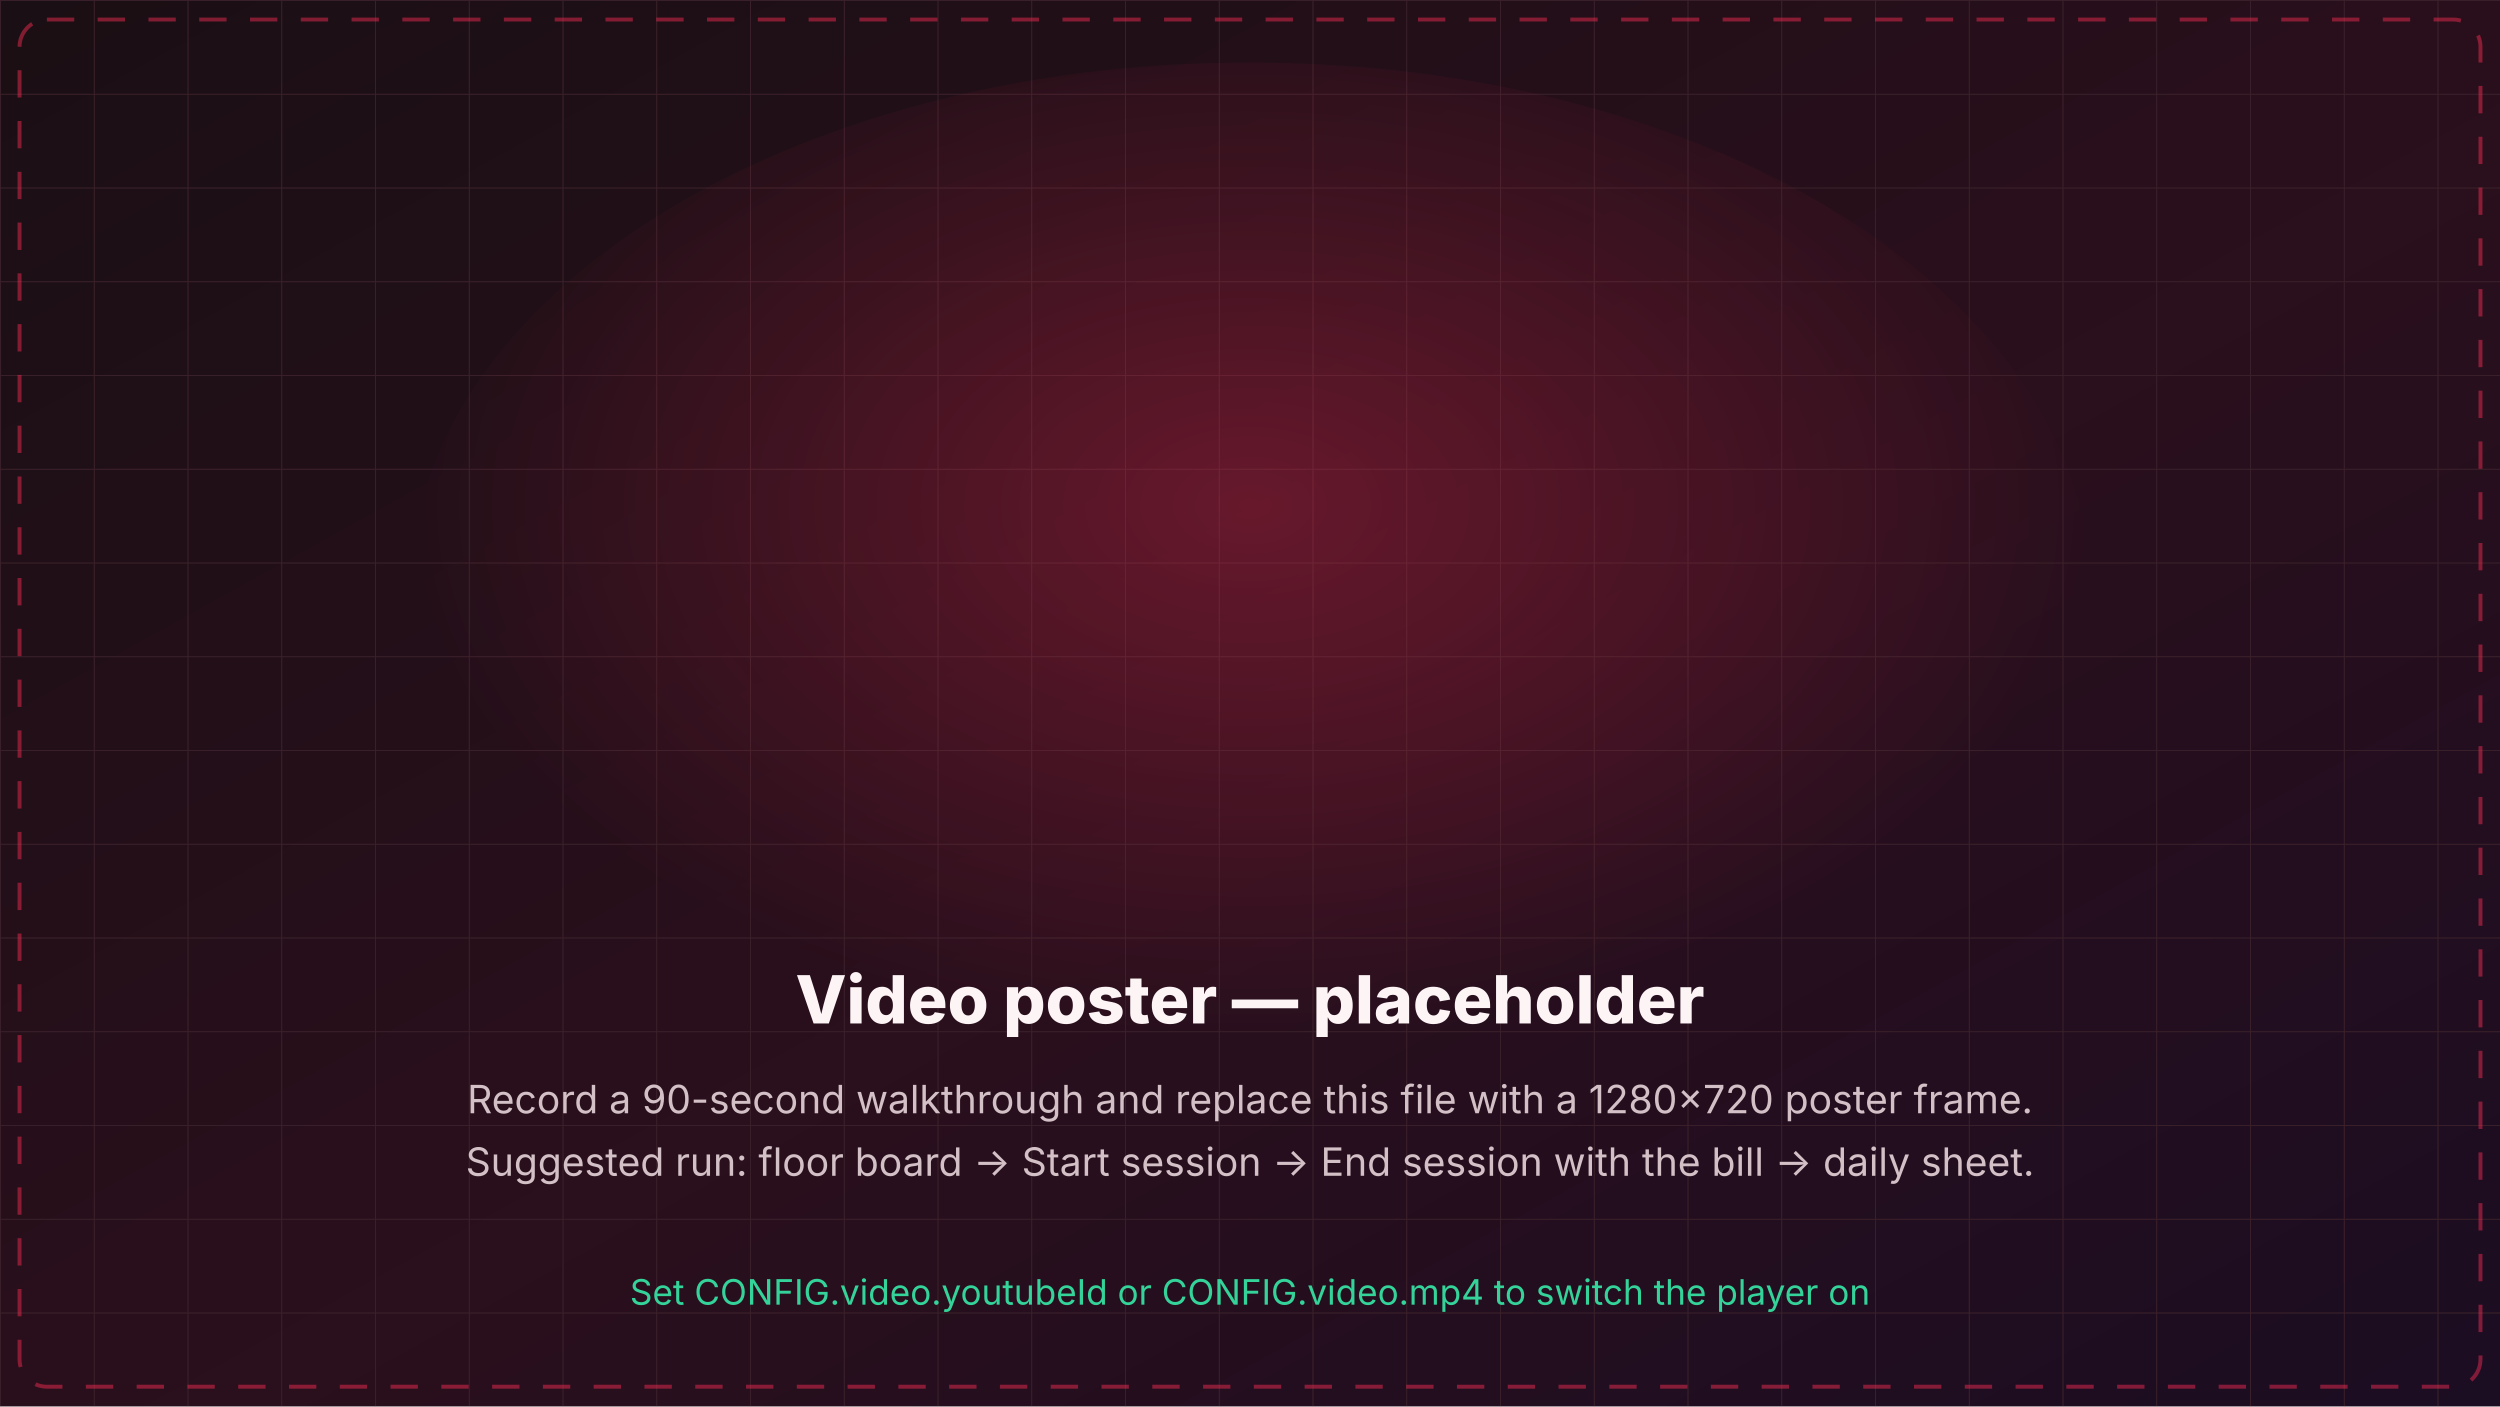
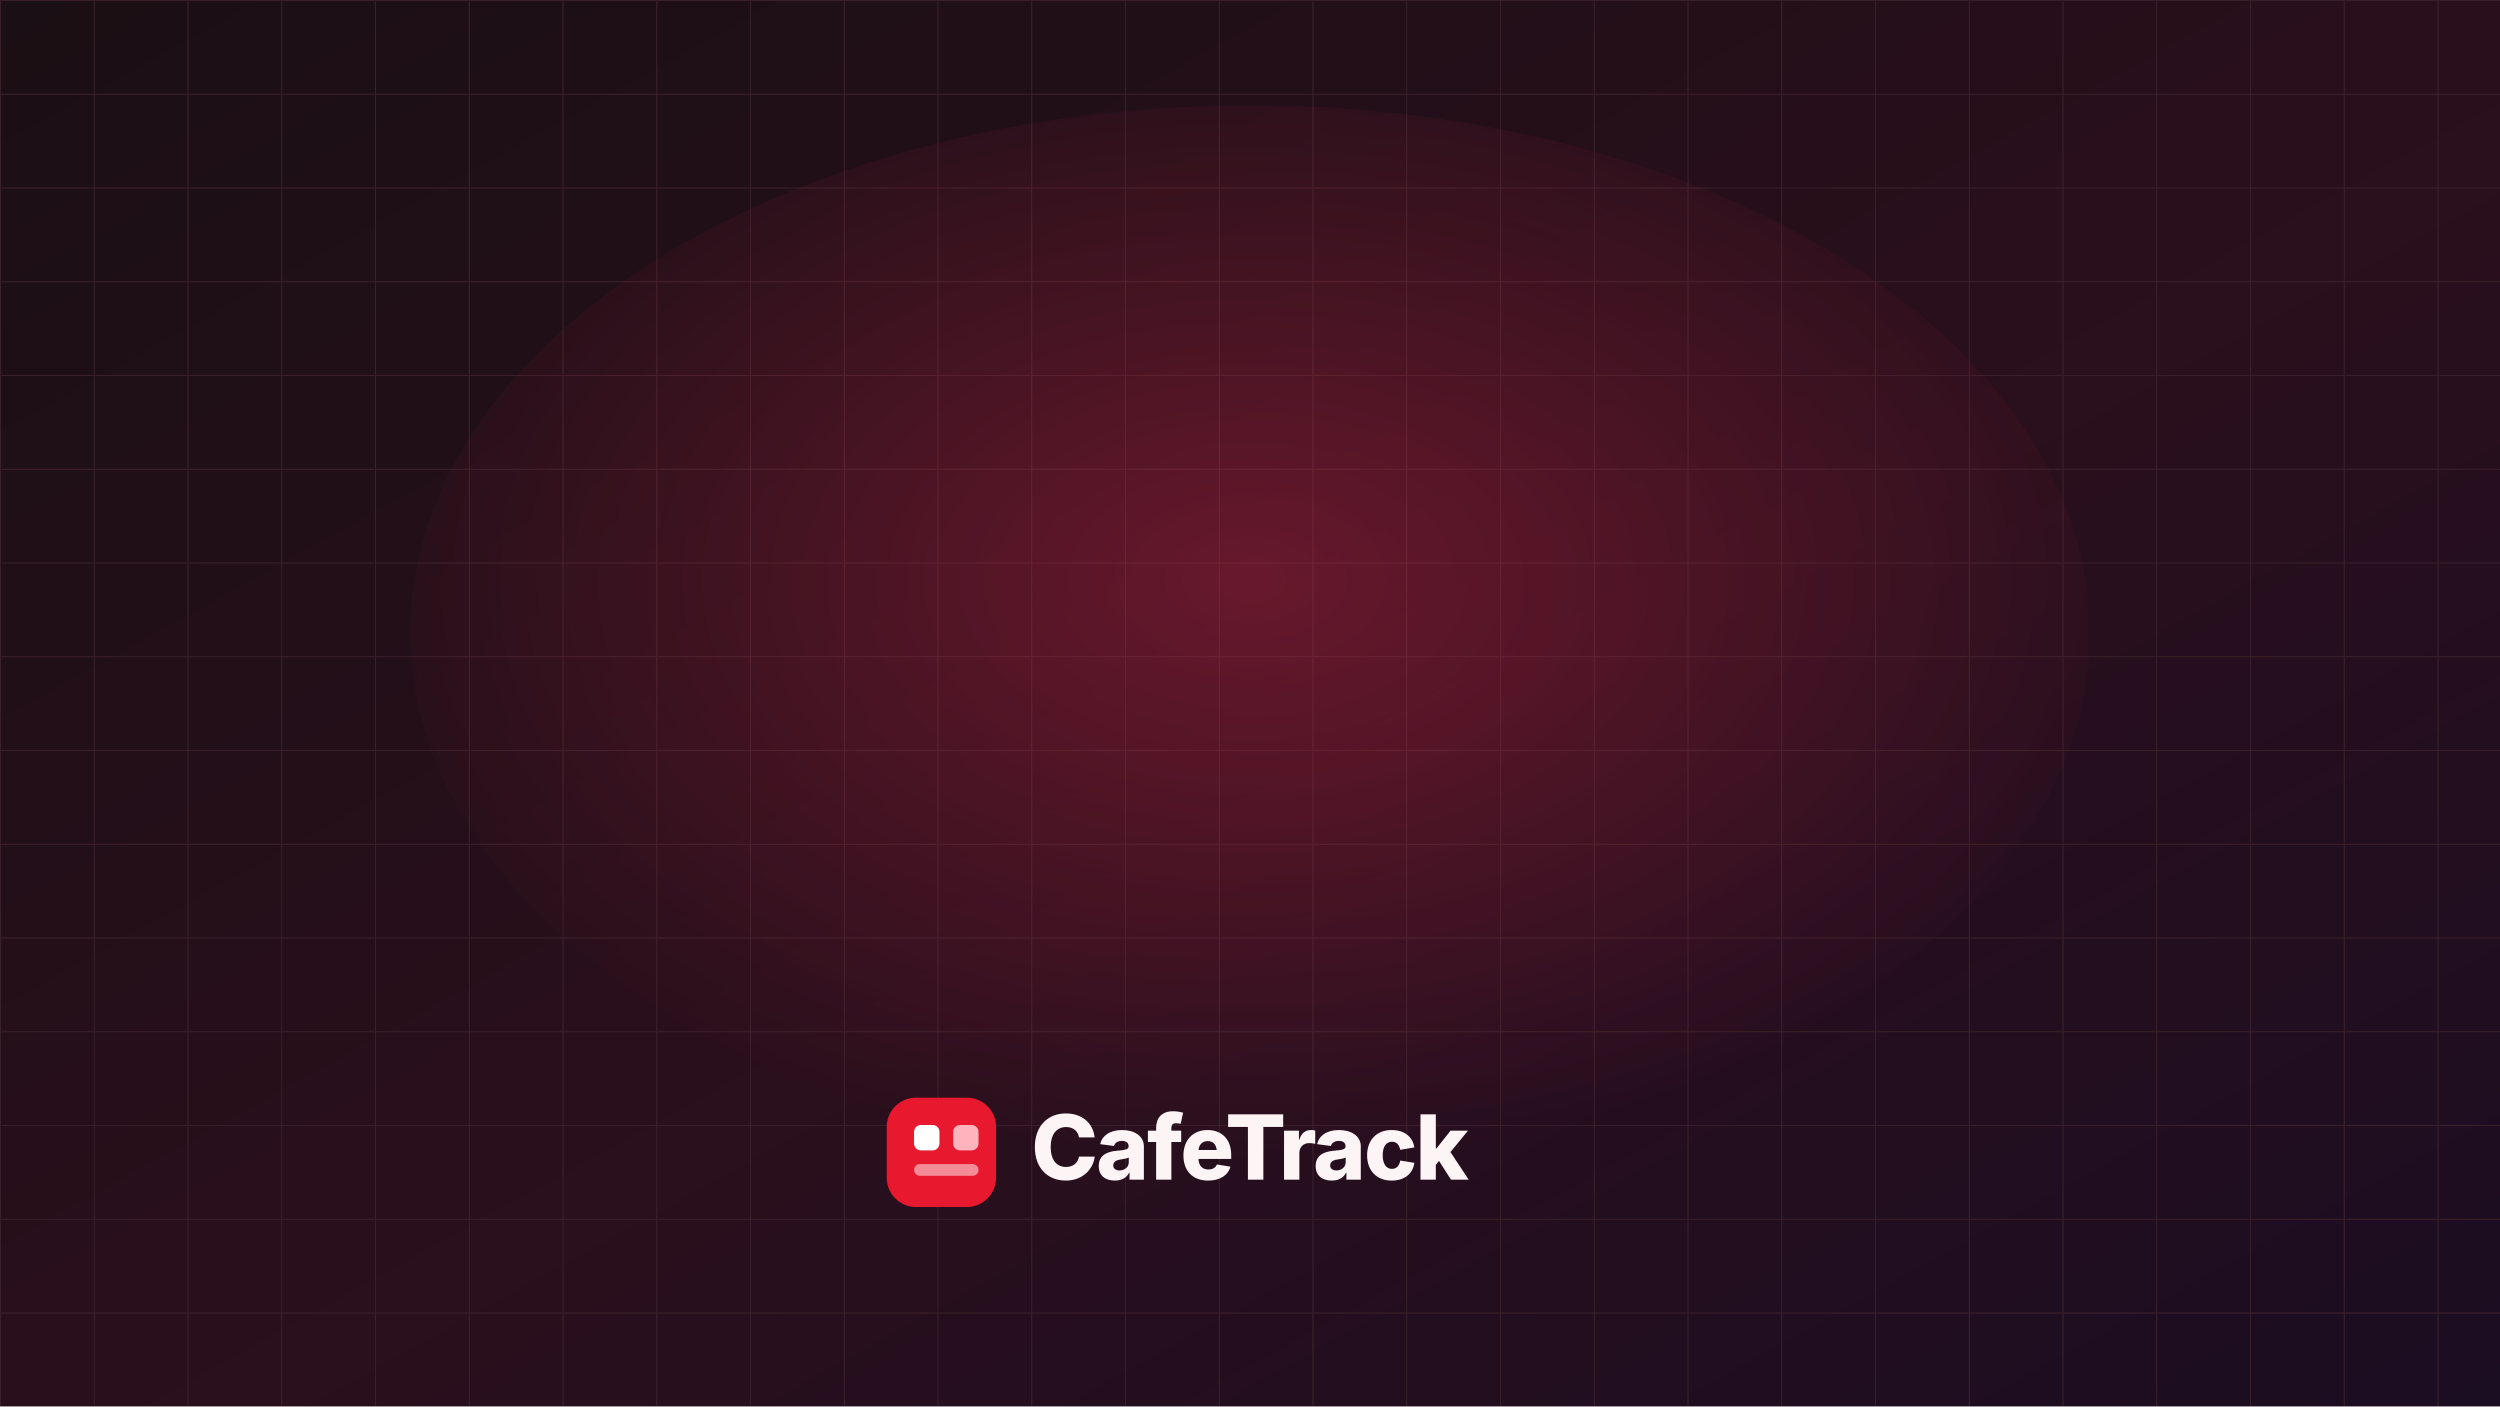
- <svg xmlns="http://www.w3.org/2000/svg" width="1280" height="720" viewBox="0 0 1280 720" role="img" aria-label="Video poster placeholder">
+ <svg xmlns="http://www.w3.org/2000/svg" width="1280" height="720" viewBox="0 0 1280 720" role="presentation">
  <defs>
    <linearGradient id="bg" x1="0" y1="0" x2="1" y2="1">
      <stop offset="0" stop-color="#1a0f14" />
      <stop offset=".55" stop-color="#2a0f1c" />
      <stop offset="1" stop-color="#1b0d22" />
    </linearGradient>
-     <radialGradient id="glow" cx=".5" cy=".42" r=".5">
+     <radialGradient id="glow" cx=".5" cy=".45" r=".55">
      <stop offset="0" stop-color="#ff2d55" stop-opacity=".30" />
      <stop offset="1" stop-color="#ff2d55" stop-opacity="0" />
    </radialGradient>
    <pattern id="g" width="48" height="48" patternUnits="userSpaceOnUse">
      <path d="M48 0H0V48" fill="none" stroke="#3a2029" stroke-width="1" />
    </pattern>
  </defs>
  <rect width="1280" height="720" fill="url(#bg)" />
  <rect width="1280" height="720" fill="url(#g)" />
-   <ellipse cx="640" cy="302" rx="430" ry="270" fill="url(#glow)" />
-   <rect x="10" y="10" width="1260" height="700" rx="14" fill="none" stroke="#ff2d55" stroke-width="2" stroke-dasharray="14 12" opacity=".45" />
-   <text x="640" y="524" text-anchor="middle" font-family="Inter,Segoe UI,Arial,sans-serif" font-size="34" font-weight="800" fill="#fdf4f6">Video poster — placeholder</text>
-   <text x="640" y="570" text-anchor="middle" font-family="Inter,Segoe UI,Arial,sans-serif" font-size="20" fill="#d3c0c6">Record a 90-second walkthrough and replace this file with a 1280×720 poster frame.</text>
-   <text x="640" y="602" text-anchor="middle" font-family="Inter,Segoe UI,Arial,sans-serif" font-size="20" fill="#d3c0c6">Suggested run: floor board → Start session → End session with the bill → daily sheet.</text>
-   <text x="640" y="668" text-anchor="middle" font-family="Inter,Segoe UI,Arial,sans-serif" font-size="18" fill="#34d399">Set CONFIG.video.youtubeId or CONFIG.video.mp4 to switch the player on</text>
+   <ellipse cx="640" cy="324" rx="430" ry="270" fill="url(#glow)" />
+   <rect x="454" y="562" width="56" height="56" rx="15" fill="#e8192f" />
+   <rect x="468" y="576" width="13" height="13" rx="3.5" fill="#fff" />
+   <rect x="488" y="576" width="13" height="13" rx="3.5" fill="#ffb3bd" />
+   <rect x="468" y="596" width="33" height="6" rx="3" fill="#fff" opacity=".5" />
+   <text x="528" y="604" font-family="Inter,Segoe UI,Arial,sans-serif" font-size="46" font-weight="800" fill="#fdf4f6" letter-spacing="-1">CafeTrack</text>
</svg>
